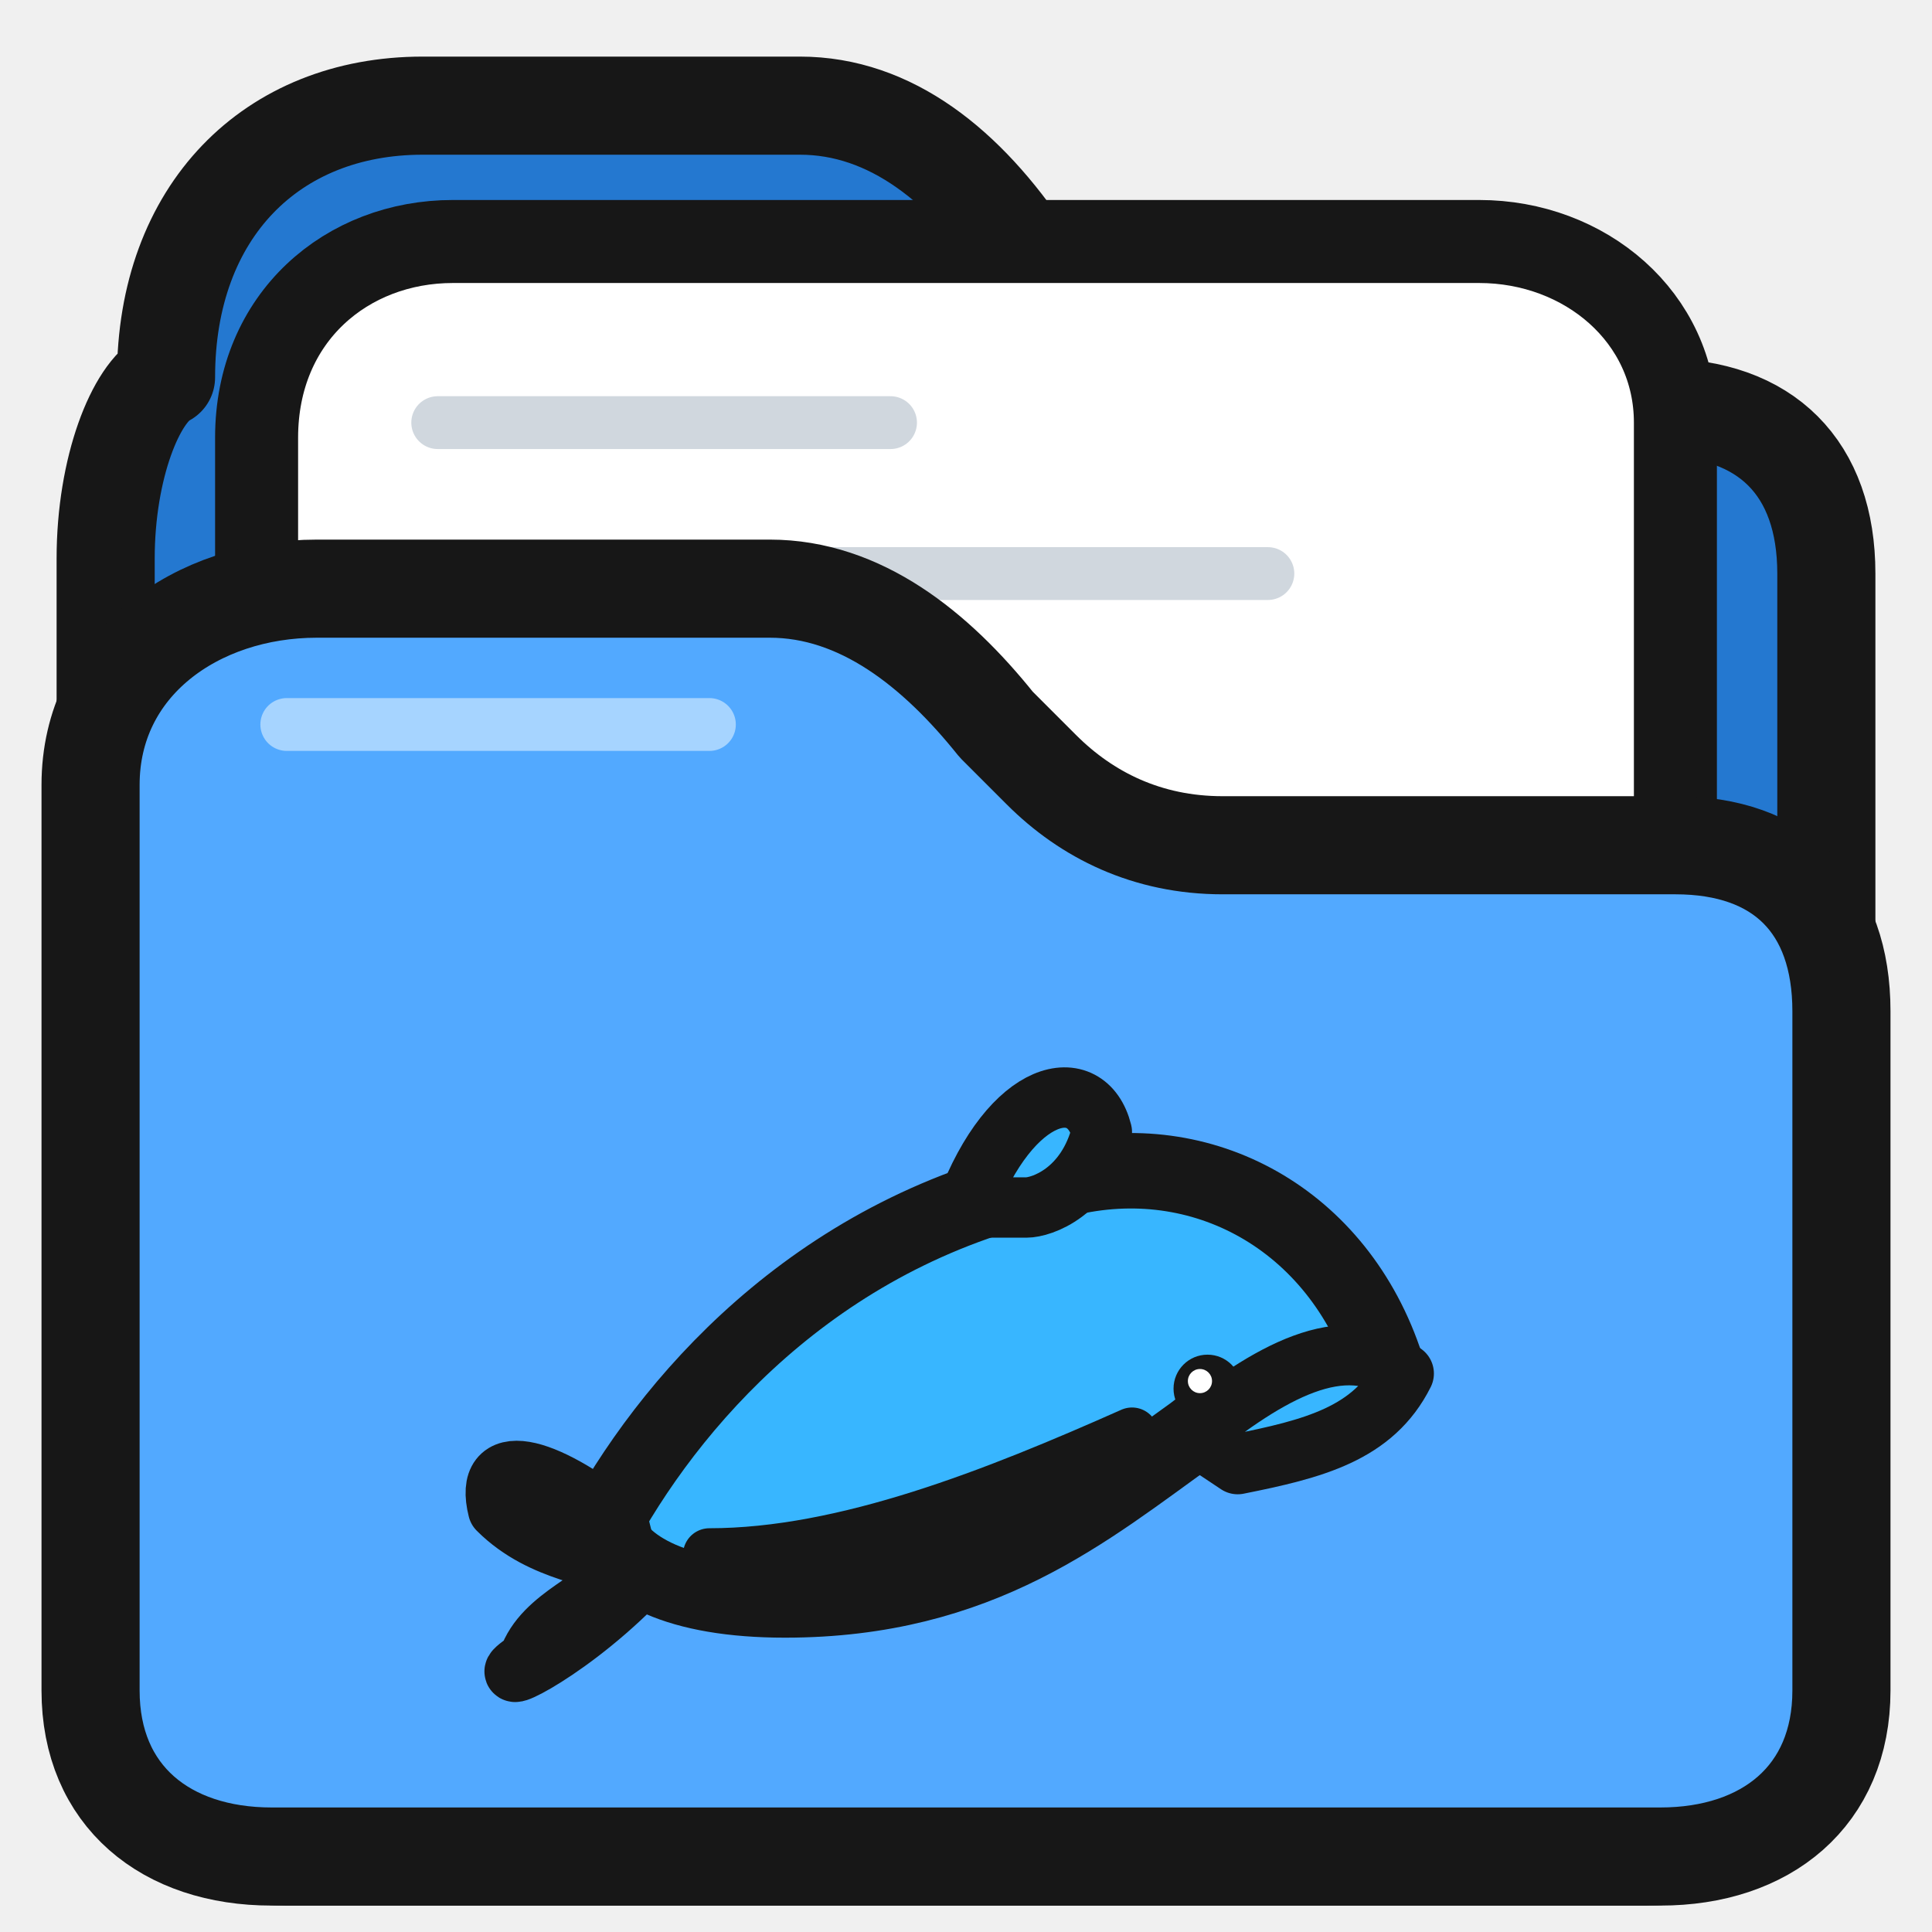
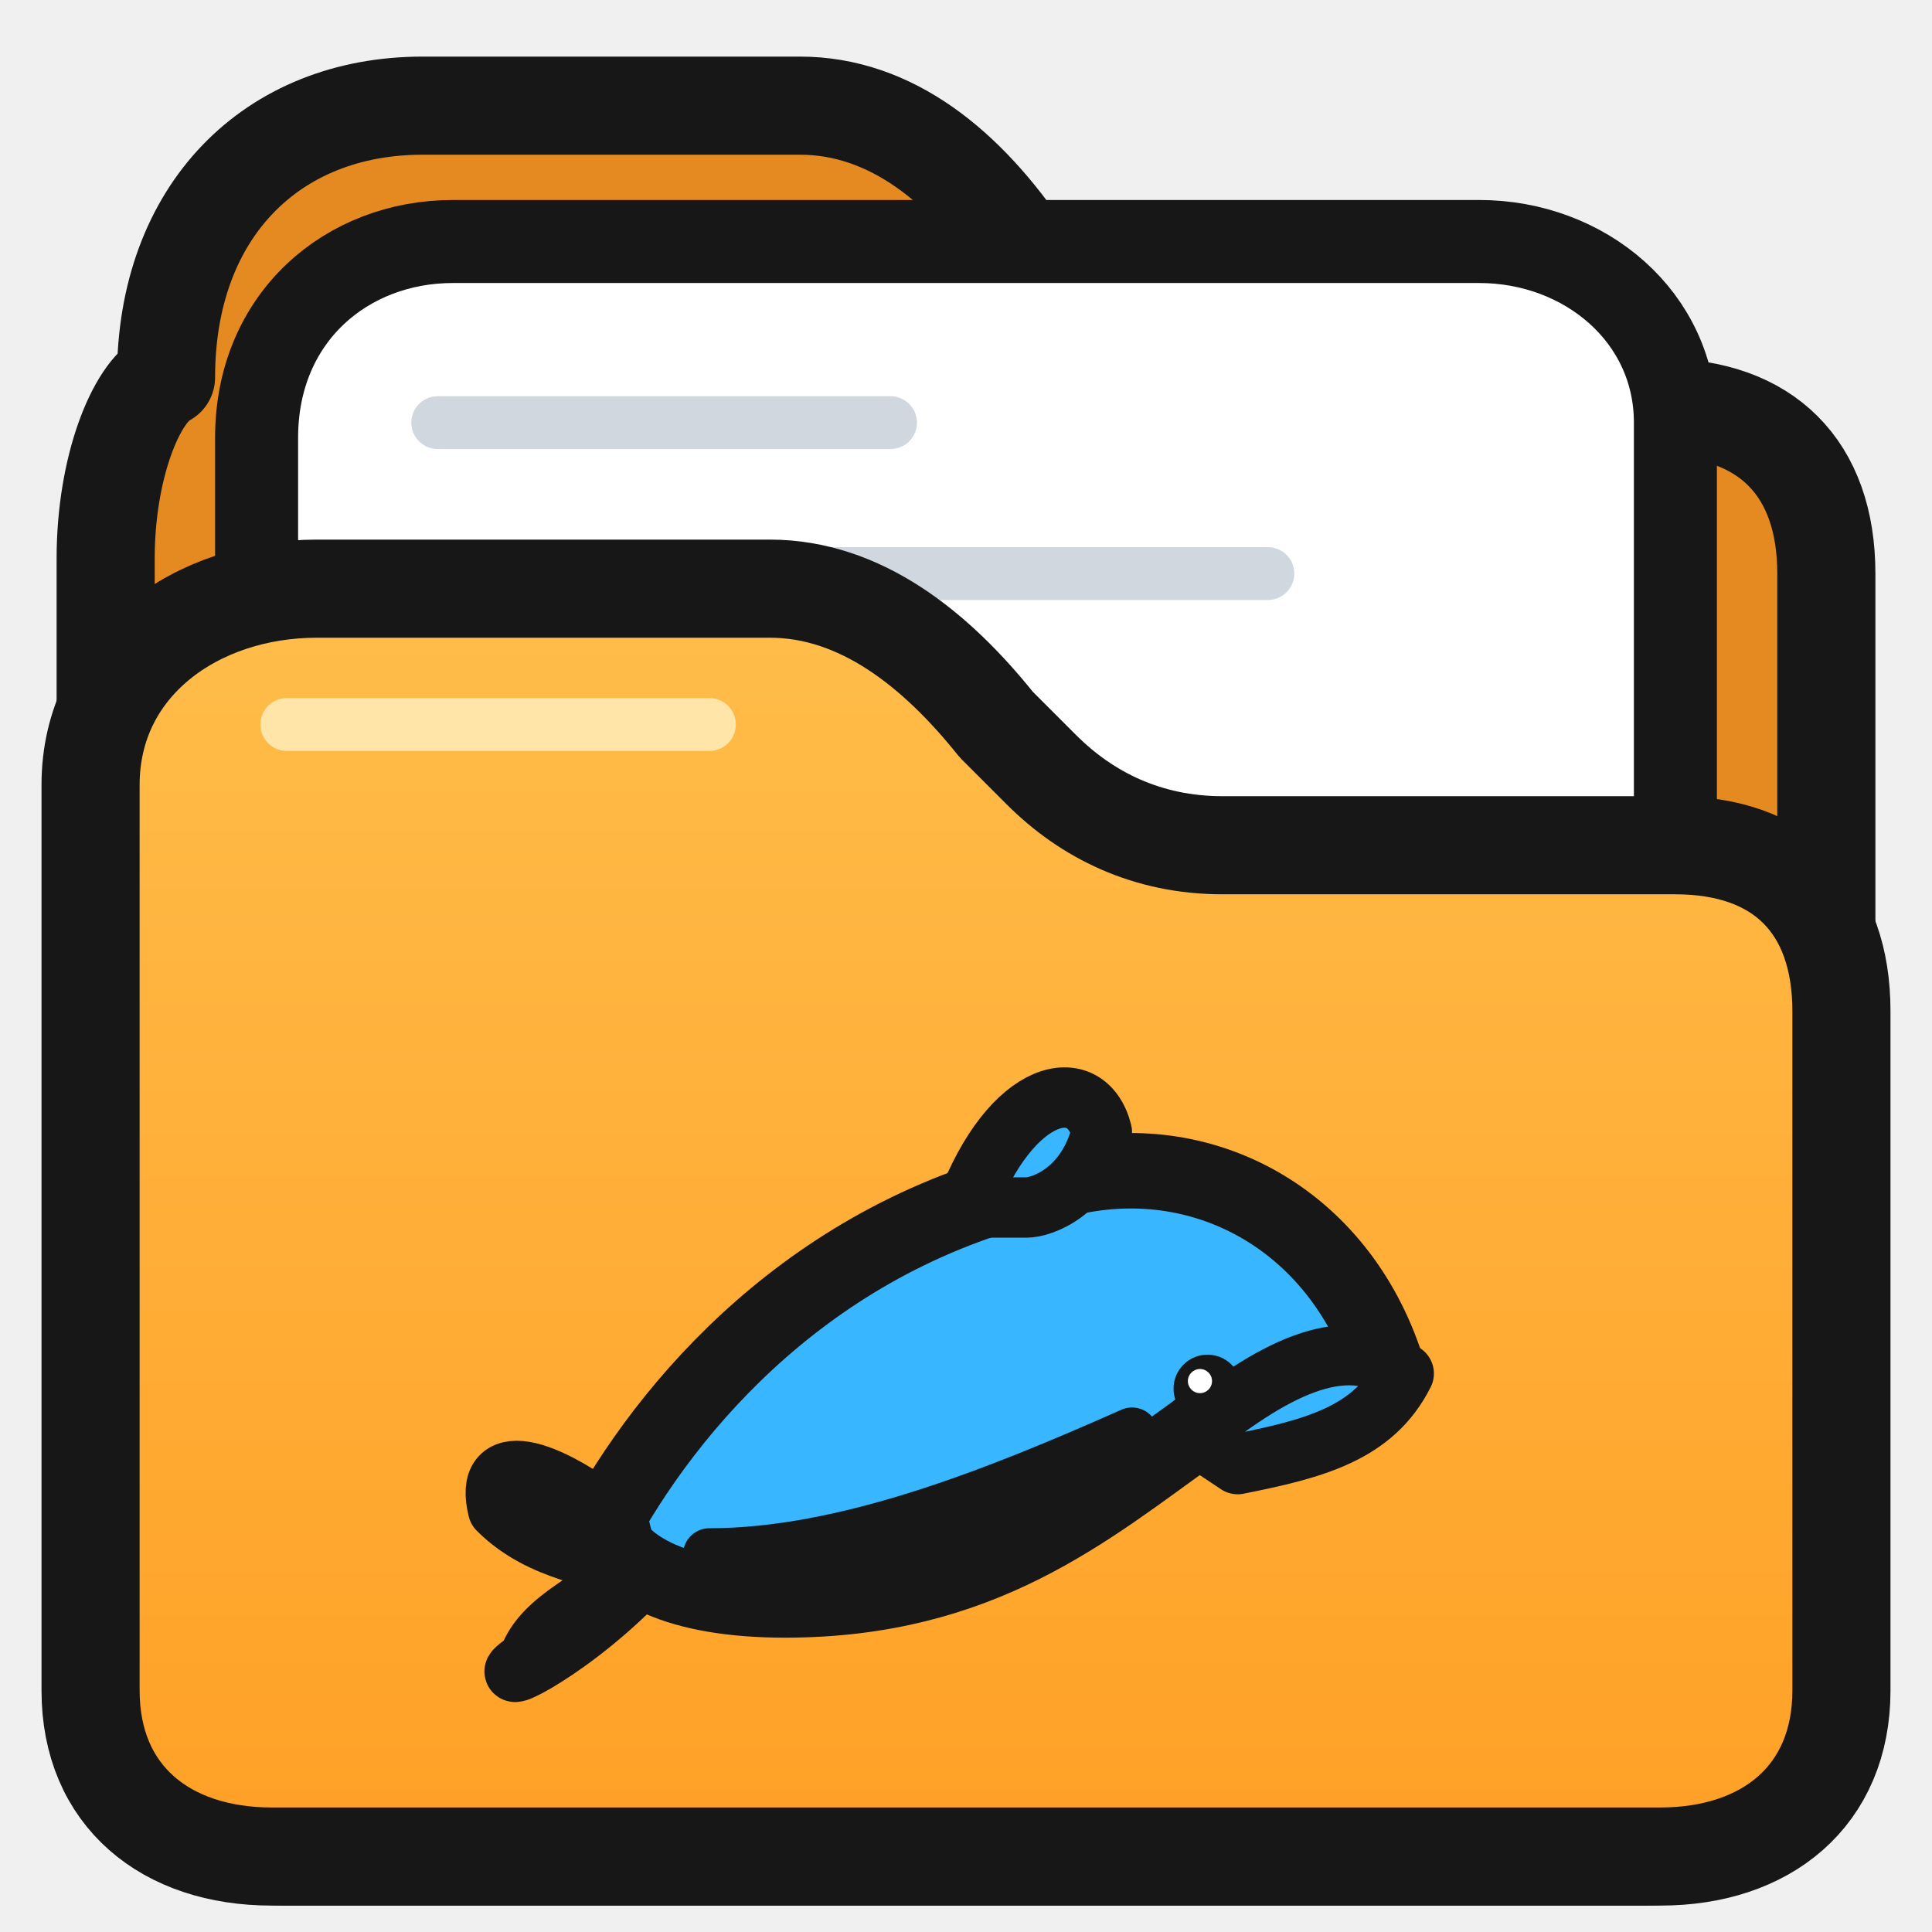
<svg xmlns="http://www.w3.org/2000/svg" viewBox="0 0 256 256" width="256" height="256">
-   <path d="M 22 50            C 22 28, 36 14, 56 14            L 106 14            C 118 14, 128 22, 136 34            L 142 42            C 148 50, 156 54, 166 54            L 220 54            C 234 54, 242 62, 242 76            L 242 222            C 242 236, 232 246, 218 246            L 38 246            C 24 246, 14 236, 14 222            L 14 74            C 14 62, 18 52, 22 50 Z" fill="#2478D0" stroke="#171717" stroke-width="13" stroke-linejoin="round" />
+   <defs>
+     <linearGradient id="folder_flap" x1="0%" y1="0%" x2="0%" y2="100%">
+       <stop offset="0%" stop-color="#FFBD4A" />
+       <stop offset="100%" stop-color="#FFA026" />
+     </linearGradient>
+   </defs>
+   <path d="M 22 50            C 22 28, 36 14, 56 14            L 106 14            C 118 14, 128 22, 136 34            L 142 42            C 148 50, 156 54, 166 54            L 220 54            C 234 54, 242 62, 242 76            L 242 222            C 242 236, 232 246, 218 246            L 38 246            C 24 246, 14 236, 14 222            L 14 74            C 14 62, 18 52, 22 50 Z" fill="#E58A20" stroke="#171717" stroke-width="13" stroke-linejoin="round" />
  <path d="M 34 58            C 34 42, 46 32, 60 32            L 196 32            C 210 32, 222 42, 222 56            L 222 116            L 34 116 Z" fill="#FFFFFF" stroke="#171717" stroke-width="11" stroke-linejoin="round" />
  <path d="M 58 56 L 118 56" stroke="#D0D7DE" stroke-width="7" stroke-linecap="round" />
  <path d="M 58 76 L 168 76" stroke="#D0D7DE" stroke-width="7" stroke-linecap="round" />
-   <path d="M 12 104            C 12 88, 26 78, 42 78            L 102 78            C 114 78, 124 86, 132 96            L 138 102            C 144 108, 152 112, 162 112            L 222 112            C 236 112, 244 120, 244 134            L 244 224            C 244 238, 234 246, 220 246            L 36 246            C 22 246, 12 238, 12 224 Z" fill="#52A9FF" stroke="#171717" stroke-width="13" stroke-linejoin="round" />
-   <path d="M 38 96 L 94 96" stroke="#A6D4FF" stroke-width="7" stroke-linecap="round" />
+   <path d="M 12 104            C 12 88, 26 78, 42 78            L 102 78            C 114 78, 124 86, 132 96            L 138 102            C 144 108, 152 112, 162 112            L 222 112            C 236 112, 244 120, 244 134            L 244 224            C 244 238, 234 246, 220 246            L 36 246            C 22 246, 12 238, 12 224 Z" fill="url(#folder_flap)" stroke="#171717" stroke-width="13" stroke-linejoin="round" />
+   <path d="M 38 96 L 94 96" stroke="#FFE6A8" stroke-width="7" stroke-linecap="round" />
  <g transform="translate(128, 178)">
    <path d="M -48 24              C -38 6, -18 -16, 14 -22              C 32 -26, 50 -16, 56 4              C 52 6, 40 4, 30 12              C 16 22, 2 34, -24 34              C -38 34, -46 30, -48 24 Z" fill="#38B6FF" stroke="#171717" stroke-width="10" stroke-linejoin="round" />
    <path d="M 30 12 C 40 4, 50 -2, 58 4 C 54 12, 46 14, 36 16 Z" fill="#38B6FF" stroke="#171717" stroke-width="8" stroke-linejoin="round" />
    <path d="M -34 28 C -16 28, 4 20, 22 12 C 16 20, 0 28, -24 30 Z" fill="#FFFFFF" stroke="#171717" stroke-width="7" stroke-linejoin="round" />
    <path d="M 0 -18 C 6 -34, 16 -36, 18 -28 C 16 -20, 10 -18, 8 -18 Z" fill="#38B6FF" stroke="#171717" stroke-width="8" stroke-linejoin="round" />
    <path d="M -46 24 C -56 16, -64 14, -62 22 C -56 28, -48 28, -46 30 C -48 34, -56 36, -58 42 C -64 46, -54 42, -44 32 Z" fill="#38B6FF" stroke="#171717" stroke-width="8" stroke-linejoin="round" />
    <circle cx="32" cy="6" r="4.5" fill="#171717" />
    <circle cx="31" cy="5" r="1.6" fill="#FFFFFF" />
  </g>
</svg>
